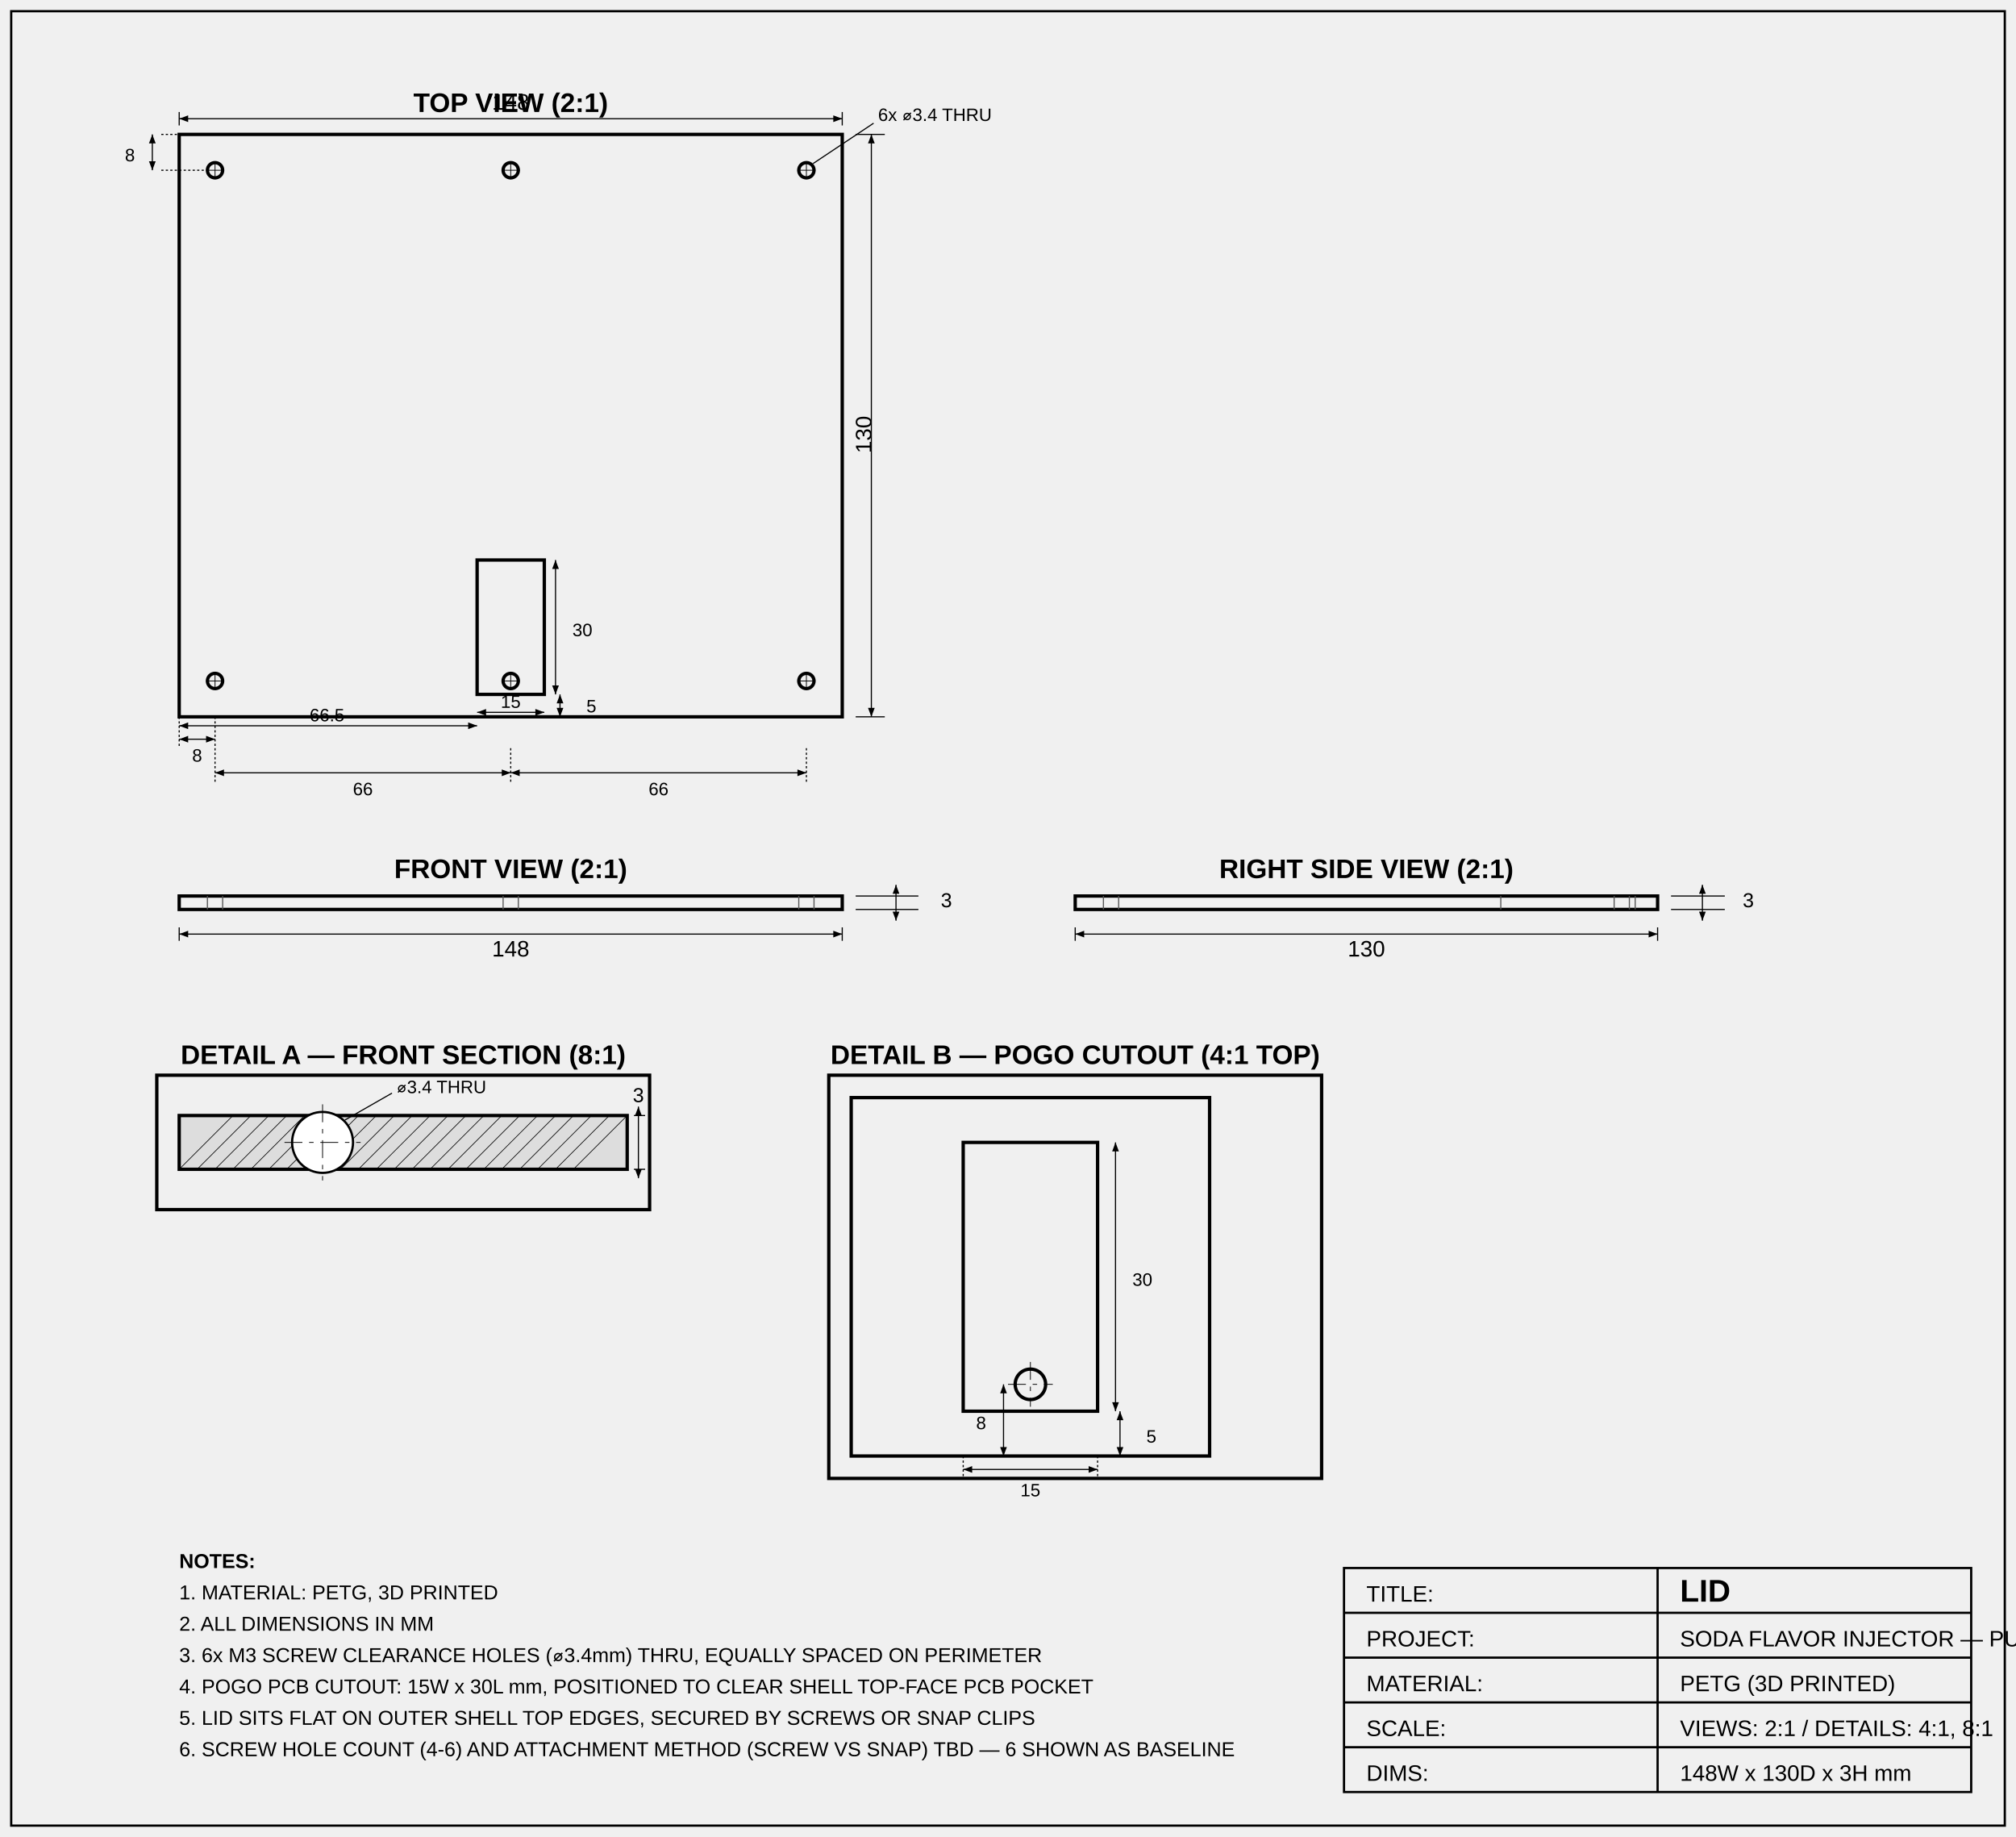
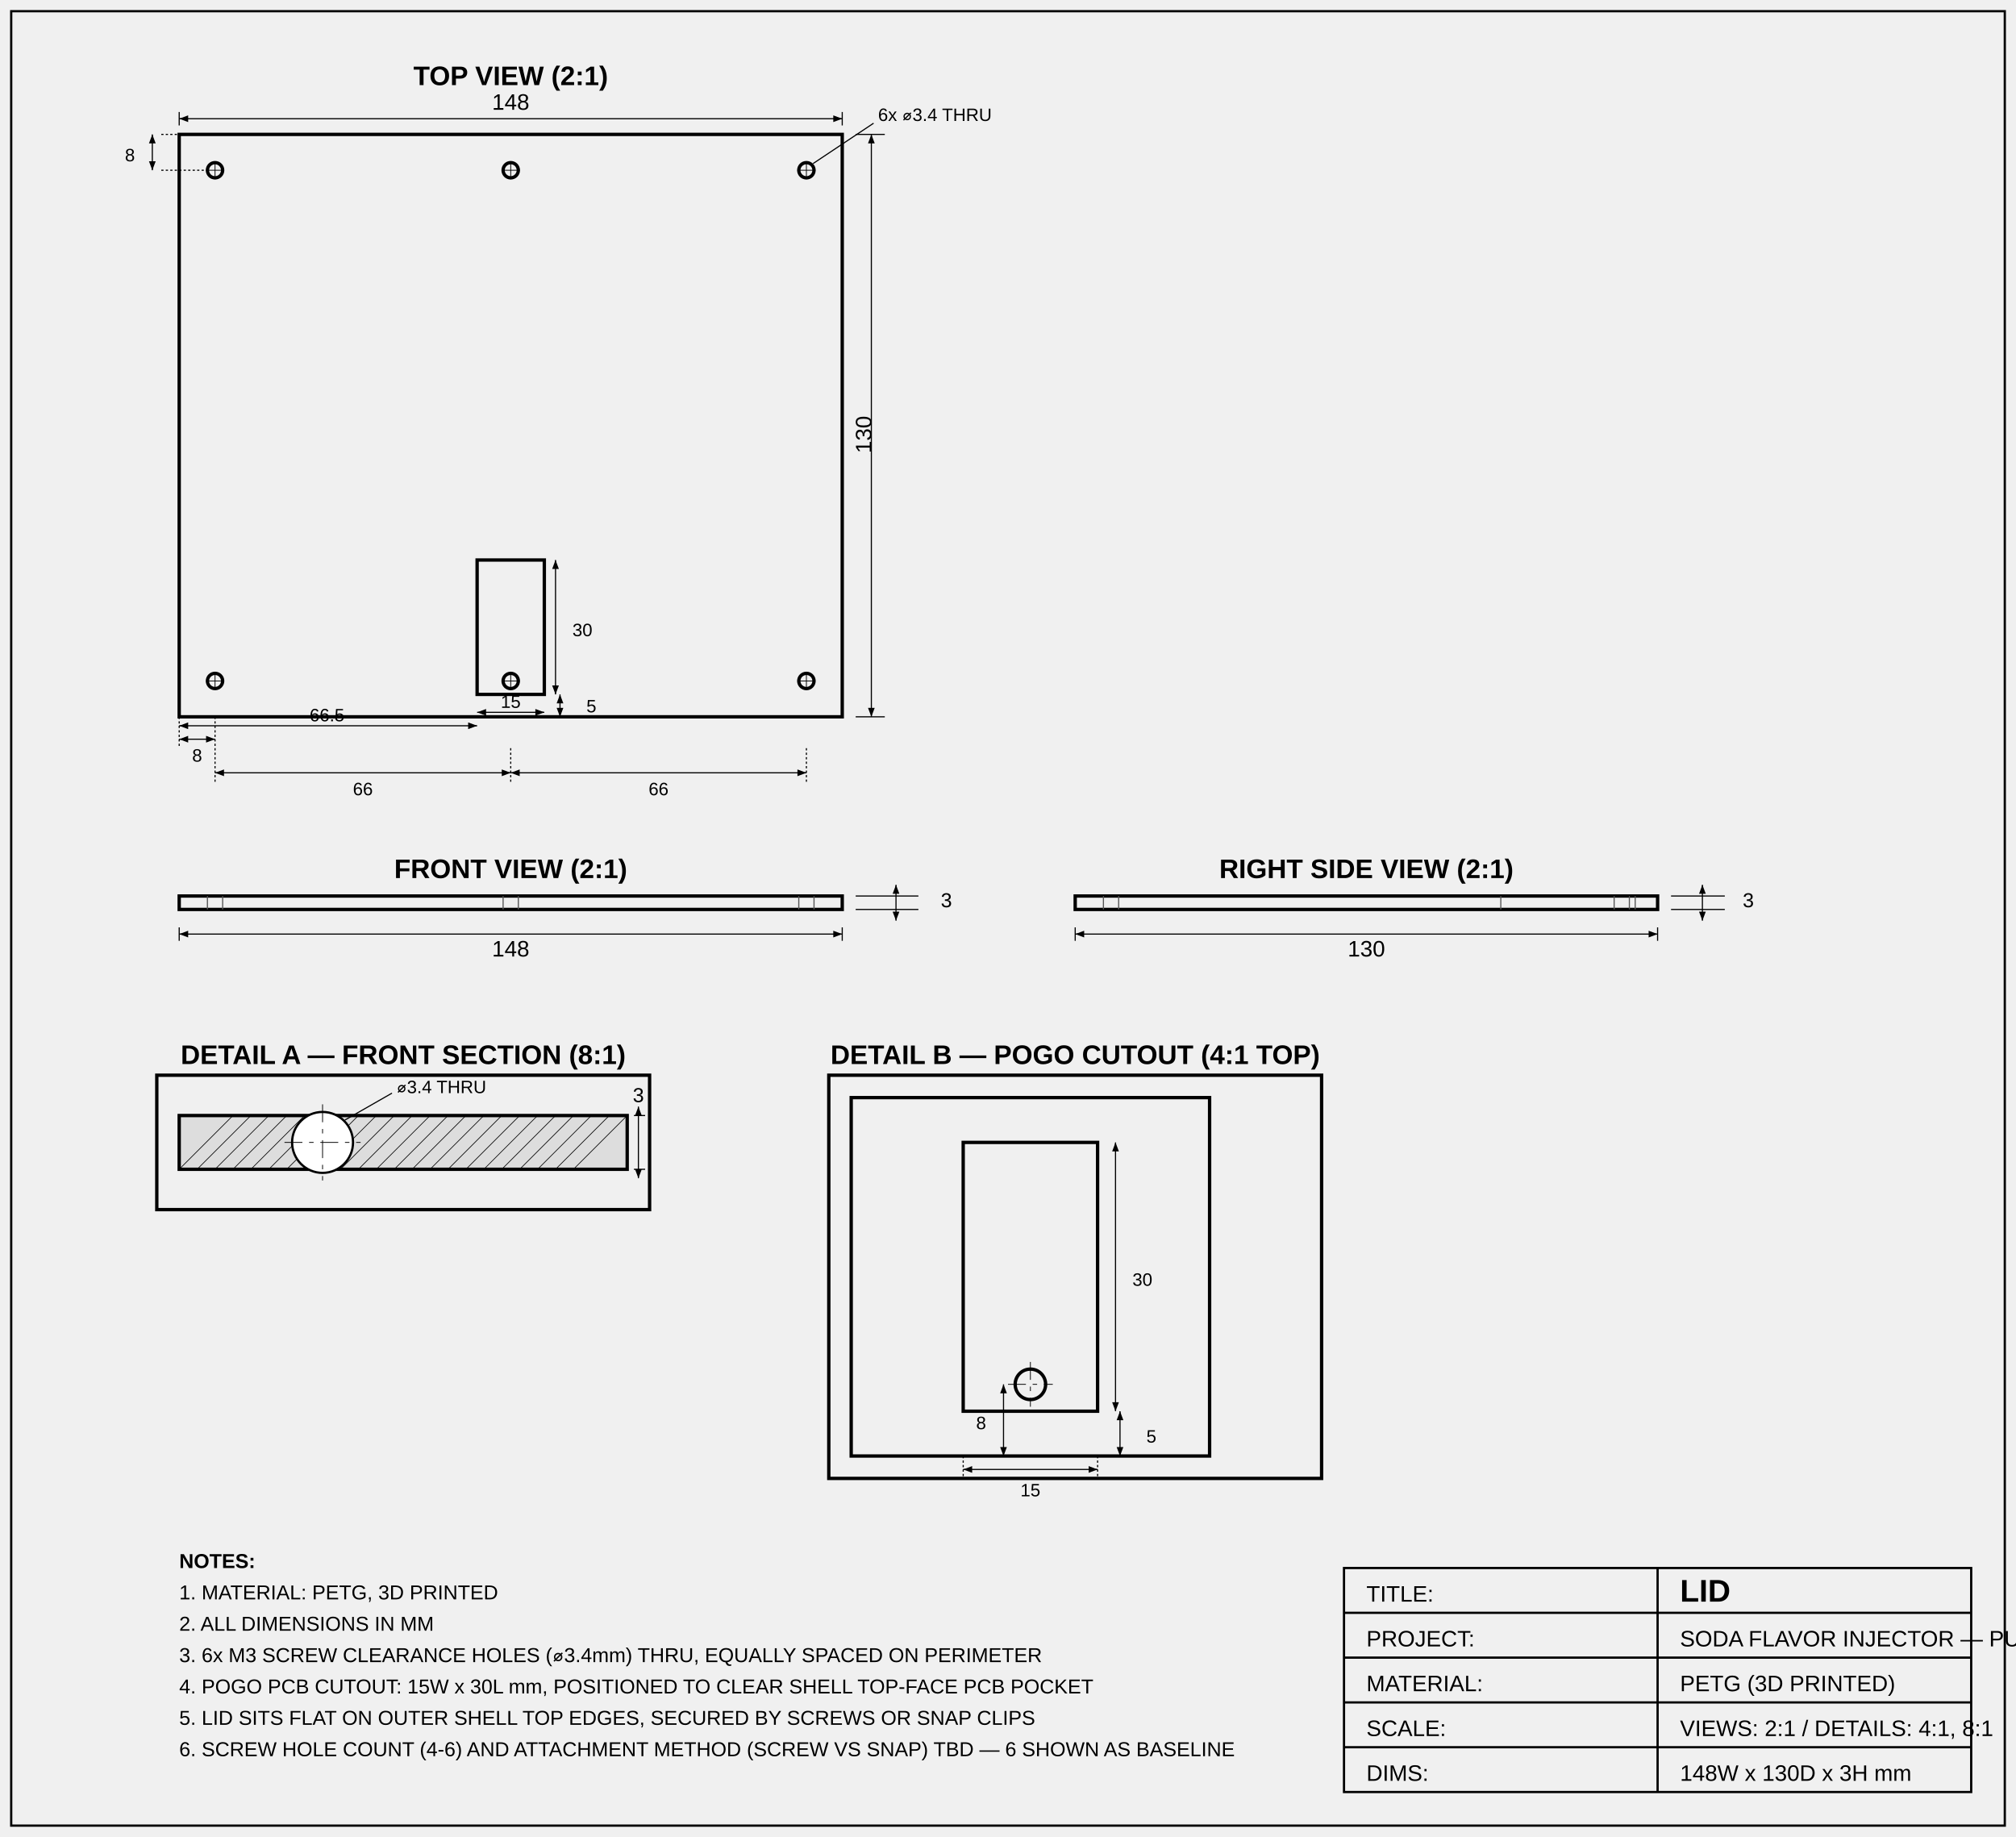
<svg xmlns="http://www.w3.org/2000/svg" viewBox="0 0 900 820" width="900" height="820" font-family="Arial, Helvetica, sans-serif">
  <defs>
    <style>
      .outline   { fill:none; stroke:#000; stroke-width:1.5; }
      .hidden    { fill:none; stroke:#000; stroke-width:0.75; stroke-dasharray:4,3; }
      .hidden-sm { fill:none; stroke:#000; stroke-width:0.75; stroke-dasharray:2,2; }
      .hidden-micro { fill:none; stroke:#555; stroke-width:0.5; } /* too short for dashes */
      .center    { fill:none; stroke:#000; stroke-width:0.35; stroke-dasharray:8,3,2,3; }
      .dim       { fill:none; stroke:#000; stroke-width:0.5; }
      .dimtext   { font-size:10px; text-anchor:middle; fill:#000; }
      .label     { font-size:12px; font-weight:bold; text-anchor:middle; fill:#000; }
      .note      { font-size:9px; fill:#000; }
      .title     { font-size:14px; font-weight:bold; fill:#000; }
      .titletext { font-size:10px; fill:#000; }
      .frame     { fill:none; stroke:#000; stroke-width:1; }
      .detail-frame { fill:none; stroke:#000; stroke-width:1.5; }
      .section   { fill:#000; fill-opacity:0.08; stroke:none; }
    </style>
    <marker id="ah" markerWidth="8" markerHeight="6" refX="8" refY="3" orient="auto">
      <path d="M0,0 L8,3 L0,6 Z" fill="#000" />
    </marker>
    <marker id="ah-rev" markerWidth="8" markerHeight="6" refX="0" refY="3" orient="auto">
      <path d="M8,0 L0,3 L8,6 Z" fill="#000" />
    </marker>
  </defs>
  <rect x="5" y="5" width="890" height="810" class="frame" />
-   <text x="228" y="50" class="label">TOP VIEW (2:1)</text>
+   <text x="228" y="38" class="label">TOP VIEW (2:1)</text>
  <rect x="80" y="60" width="296" height="260" class="outline" />
  <rect x="213" y="250" width="30" height="60" class="outline" />
  <circle cx="96" cy="76" r="3.4" class="outline" />
  <line x1="96" y1="72" x2="96" y2="80" class="center" />
  <line x1="92" y1="76" x2="100" y2="76" class="center" />
  <circle cx="360" cy="76" r="3.4" class="outline" />
  <line x1="360" y1="72" x2="360" y2="80" class="center" />
  <line x1="356" y1="76" x2="364" y2="76" class="center" />
  <circle cx="228" cy="76" r="3.4" class="outline" />
  <line x1="228" y1="72" x2="228" y2="80" class="center" />
  <line x1="224" y1="76" x2="232" y2="76" class="center" />
  <circle cx="96" cy="304" r="3.4" class="outline" />
  <line x1="96" y1="300" x2="96" y2="308" class="center" />
  <line x1="92" y1="304" x2="100" y2="304" class="center" />
  <circle cx="360" cy="304" r="3.4" class="outline" />
  <line x1="360" y1="300" x2="360" y2="308" class="center" />
  <line x1="356" y1="304" x2="364" y2="304" class="center" />
  <circle cx="228" cy="304" r="3.4" class="outline" />
  <line x1="228" y1="300" x2="228" y2="308" class="center" />
  <line x1="224" y1="304" x2="232" y2="304" class="center" />
  <line x1="80" y1="50" x2="80" y2="56" class="dim" />
  <line x1="376" y1="50" x2="376" y2="56" class="dim" />
  <line x1="80" y1="53" x2="376" y2="53" class="dim" marker-start="url(#ah-rev)" marker-end="url(#ah)" />
  <text x="228" y="49" class="dimtext">148</text>
  <line x1="382" y1="60" x2="395" y2="60" class="dim" />
  <line x1="382" y1="320" x2="395" y2="320" class="dim" />
  <line x1="389" y1="60" x2="389" y2="320" class="dim" marker-start="url(#ah-rev)" marker-end="url(#ah)" />
  <text x="389" y="194" class="dimtext" transform="rotate(-90,389,194)">130</text>
  <line x1="68" y1="60" x2="68" y2="76" class="dim" marker-start="url(#ah-rev)" marker-end="url(#ah)" />
  <text x="58" y="72" class="dimtext" style="font-size:8px">8</text>
  <line x1="72" y1="60" x2="80" y2="60" class="dim" stroke-dasharray="1,1" />
  <line x1="72" y1="76" x2="92" y2="76" class="dim" stroke-dasharray="1,1" />
  <line x1="80" y1="330" x2="96" y2="330" class="dim" marker-start="url(#ah-rev)" marker-end="url(#ah)" />
  <text x="88" y="340" class="dimtext" style="font-size:8px">8</text>
  <line x1="80" y1="320" x2="80" y2="334" class="dim" stroke-dasharray="1,1" />
  <line x1="96" y1="320" x2="96" y2="334" class="dim" stroke-dasharray="1,1" />
  <line x1="96" y1="345" x2="228" y2="345" class="dim" marker-start="url(#ah-rev)" marker-end="url(#ah)" />
  <text x="162" y="355" class="dimtext" style="font-size:8px">66</text>
  <line x1="96" y1="334" x2="96" y2="349" class="dim" stroke-dasharray="1,1" />
  <line x1="228" y1="334" x2="228" y2="349" class="dim" stroke-dasharray="1,1" />
  <line x1="228" y1="345" x2="360" y2="345" class="dim" marker-start="url(#ah-rev)" marker-end="url(#ah)" />
  <text x="294" y="355" class="dimtext" style="font-size:8px">66</text>
  <line x1="360" y1="334" x2="360" y2="349" class="dim" stroke-dasharray="1,1" />
  <line x1="213" y1="318" x2="243" y2="318" class="dim" marker-start="url(#ah-rev)" marker-end="url(#ah)" />
  <text x="228" y="316" class="dimtext" style="font-size:8px">15</text>
  <line x1="248" y1="250" x2="248" y2="310" class="dim" marker-start="url(#ah-rev)" marker-end="url(#ah)" />
  <text x="260" y="284" class="dimtext" style="font-size:8px">30</text>
  <line x1="250" y1="310" x2="250" y2="320" class="dim" marker-start="url(#ah-rev)" marker-end="url(#ah)" />
  <text x="264" y="318" class="dimtext" style="font-size:8px">5</text>
  <line x1="80" y1="324" x2="213" y2="324" class="dim" marker-start="url(#ah-rev)" marker-end="url(#ah)" />
  <text x="146" y="322" class="dimtext" style="font-size:8px">66.5</text>
  <line x1="363" y1="73" x2="390" y2="55" class="dim" />
  <text x="392" y="54" class="dimtext" style="text-anchor:start; font-size:8px">6x ⌀3.4 THRU</text>
  <text x="228" y="392" class="label">FRONT VIEW (2:1)</text>
  <rect x="80" y="400" width="296" height="6" class="outline" />
  <line x1="92.6" y1="400" x2="92.6" y2="406" class="hidden-micro" />
  <line x1="99.4" y1="400" x2="99.4" y2="406" class="hidden-micro" />
  <line x1="224.6" y1="400" x2="224.6" y2="406" class="hidden-micro" />
  <line x1="231.4" y1="400" x2="231.4" y2="406" class="hidden-micro" />
  <line x1="356.6" y1="400" x2="356.6" y2="406" class="hidden-micro" />
  <line x1="363.4" y1="400" x2="363.4" y2="406" class="hidden-micro" />
  <line x1="382" y1="400" x2="410" y2="400" class="dim" />
  <line x1="382" y1="406" x2="410" y2="406" class="dim" />
  <line x1="400" y1="395" x2="400" y2="411" class="dim" marker-start="url(#ah-rev)" marker-end="url(#ah)" />
  <text x="420" y="405" class="dimtext" style="text-anchor:start; font-size:9px">3</text>
  <line x1="80" y1="414" x2="80" y2="420" class="dim" />
  <line x1="376" y1="414" x2="376" y2="420" class="dim" />
  <line x1="80" y1="417" x2="376" y2="417" class="dim" marker-start="url(#ah-rev)" marker-end="url(#ah)" />
  <text x="228" y="427" class="dimtext">148</text>
  <text x="610" y="392" class="label">RIGHT SIDE VIEW (2:1)</text>
  <rect x="480" y="400" width="260" height="6" class="outline" />
  <line x1="492.6" y1="400" x2="492.6" y2="406" class="hidden-micro" />
  <line x1="499.4" y1="400" x2="499.4" y2="406" class="hidden-micro" />
  <line x1="720.6" y1="400" x2="720.6" y2="406" class="hidden-micro" />
  <line x1="727.4" y1="400" x2="727.4" y2="406" class="hidden-micro" />
  <line x1="670" y1="400" x2="670" y2="406" class="hidden-micro" />
  <line x1="730" y1="400" x2="730" y2="406" class="hidden-micro" />
  <line x1="480" y1="414" x2="480" y2="420" class="dim" />
  <line x1="740" y1="414" x2="740" y2="420" class="dim" />
  <line x1="480" y1="417" x2="740" y2="417" class="dim" marker-start="url(#ah-rev)" marker-end="url(#ah)" />
  <text x="610" y="427" class="dimtext">130</text>
  <line x1="746" y1="400" x2="770" y2="400" class="dim" />
  <line x1="746" y1="406" x2="770" y2="406" class="dim" />
  <line x1="760" y1="395" x2="760" y2="411" class="dim" marker-start="url(#ah-rev)" marker-end="url(#ah)" />
  <text x="778" y="405" class="dimtext" style="text-anchor:start; font-size:9px">3</text>
  <text x="180" y="475" class="label">DETAIL A — FRONT SECTION (8:1)</text>
  <rect x="70" y="480" width="220" height="60" class="detail-frame" />
  <rect x="80" y="498" width="200" height="24" class="outline" />
  <rect x="80" y="498" width="200" height="24" class="section" />
  <clipPath id="hatch-clip">
    <rect x="80" y="498" width="200" height="24" />
  </clipPath>
  <g clip-path="url(#hatch-clip)" stroke="#000" stroke-width="0.3">
    <line x1="80" y1="522" x2="104" y2="498" />
    <line x1="88" y1="522" x2="112" y2="498" />
    <line x1="96" y1="522" x2="120" y2="498" />
    <line x1="104" y1="522" x2="128" y2="498" />
    <line x1="112" y1="522" x2="136" y2="498" />
    <line x1="120" y1="522" x2="144" y2="498" />
    <line x1="128" y1="522" x2="152" y2="498" />
    <line x1="136" y1="522" x2="160" y2="498" />
    <line x1="144" y1="522" x2="168" y2="498" />
    <line x1="152" y1="522" x2="176" y2="498" />
    <line x1="160" y1="522" x2="184" y2="498" />
    <line x1="168" y1="522" x2="192" y2="498" />
    <line x1="176" y1="522" x2="200" y2="498" />
    <line x1="184" y1="522" x2="208" y2="498" />
    <line x1="192" y1="522" x2="216" y2="498" />
    <line x1="200" y1="522" x2="224" y2="498" />
    <line x1="208" y1="522" x2="232" y2="498" />
    <line x1="216" y1="522" x2="240" y2="498" />
    <line x1="224" y1="522" x2="248" y2="498" />
    <line x1="232" y1="522" x2="256" y2="498" />
    <line x1="240" y1="522" x2="264" y2="498" />
    <line x1="248" y1="522" x2="272" y2="498" />
    <line x1="256" y1="522" x2="280" y2="498" />
  </g>
  <circle cx="144" cy="510" r="13.6" fill="white" stroke="#000" stroke-width="1" />
  <line x1="144" y1="493" x2="144" y2="527" class="center" />
  <line x1="127" y1="510" x2="161" y2="510" class="center" />
  <line x1="154" y1="500" x2="175" y2="488" class="dim" />
  <text x="177" y="488" class="dimtext" style="text-anchor:start; font-size:8px">⌀3.4 THRU</text>
  <line x1="283" y1="498" x2="288" y2="498" class="dim" />
  <line x1="283" y1="522" x2="288" y2="522" class="dim" />
  <line x1="285" y1="494" x2="285" y2="526" class="dim" marker-start="url(#ah-rev)" marker-end="url(#ah)" />
  <text x="285" y="492" class="dimtext" style="font-size:9px">3</text>
  <text x="480" y="475" class="label">DETAIL B — POGO CUTOUT (4:1 TOP)</text>
  <rect x="370" y="480" width="220" height="180" class="detail-frame" />
  <rect x="380" y="490" width="160" height="160" class="outline" />
  <rect x="430" y="510" width="60" height="120" class="outline" />
  <line x1="430" y1="656" x2="490" y2="656" class="dim" marker-start="url(#ah-rev)" marker-end="url(#ah)" />
  <text x="460" y="668" class="dimtext" style="font-size:8px">15</text>
  <line x1="430" y1="650" x2="430" y2="660" class="dim" stroke-dasharray="1,1" />
  <line x1="490" y1="650" x2="490" y2="660" class="dim" stroke-dasharray="1,1" />
  <line x1="498" y1="510" x2="498" y2="630" class="dim" marker-start="url(#ah-rev)" marker-end="url(#ah)" />
  <text x="510" y="574" class="dimtext" style="font-size:8px">30</text>
  <line x1="500" y1="630" x2="500" y2="650" class="dim" marker-start="url(#ah-rev)" marker-end="url(#ah)" />
  <text x="514" y="644" class="dimtext" style="font-size:8px">5</text>
  <circle cx="460" cy="618" r="6.8" class="outline" />
  <line x1="460" y1="608" x2="460" y2="628" class="center" />
  <line x1="450" y1="618" x2="470" y2="618" class="center" />
  <line x1="448" y1="618" x2="448" y2="650" class="dim" marker-start="url(#ah-rev)" marker-end="url(#ah)" />
  <text x="438" y="638" class="dimtext" style="font-size:8px">8</text>
  <text x="80" y="700" class="note" font-weight="bold">NOTES:</text>
  <text x="80" y="714" class="note">1. MATERIAL: PETG, 3D PRINTED</text>
  <text x="80" y="728" class="note">2. ALL DIMENSIONS IN MM</text>
  <text x="80" y="742" class="note">3. 6x M3 SCREW CLEARANCE HOLES (⌀3.4mm) THRU, EQUALLY SPACED ON PERIMETER</text>
  <text x="80" y="756" class="note">4. POGO PCB CUTOUT: 15W x 30L mm, POSITIONED TO CLEAR SHELL TOP-FACE PCB POCKET</text>
  <text x="80" y="770" class="note">5. LID SITS FLAT ON OUTER SHELL TOP EDGES, SECURED BY SCREWS OR SNAP CLIPS</text>
  <text x="80" y="784" class="note">6. SCREW HOLE COUNT (4-6) AND ATTACHMENT METHOD (SCREW VS SNAP) TBD — 6 SHOWN AS BASELINE</text>
  <rect x="600" y="700" width="280" height="100" class="frame" />
  <line x1="600" y1="720" x2="880" y2="720" class="frame" />
  <line x1="600" y1="740" x2="880" y2="740" class="frame" />
  <line x1="600" y1="760" x2="880" y2="760" class="frame" />
  <line x1="600" y1="780" x2="880" y2="780" class="frame" />
  <line x1="740" y1="700" x2="740" y2="800" class="frame" />
  <text x="610" y="715" class="titletext">TITLE:</text>
  <text x="750" y="715" class="title">LID</text>
  <text x="610" y="735" class="titletext">PROJECT:</text>
  <text x="750" y="735" class="titletext">SODA FLAVOR INJECTOR — PUMP CARTRIDGE</text>
  <text x="610" y="755" class="titletext">MATERIAL:</text>
  <text x="750" y="755" class="titletext">PETG (3D PRINTED)</text>
  <text x="610" y="775" class="titletext">SCALE:</text>
  <text x="750" y="775" class="titletext">VIEWS: 2:1 / DETAILS: 4:1, 8:1</text>
  <text x="610" y="795" class="titletext">DIMS:</text>
  <text x="750" y="795" class="titletext">148W x 130D x 3H mm</text>
</svg>
